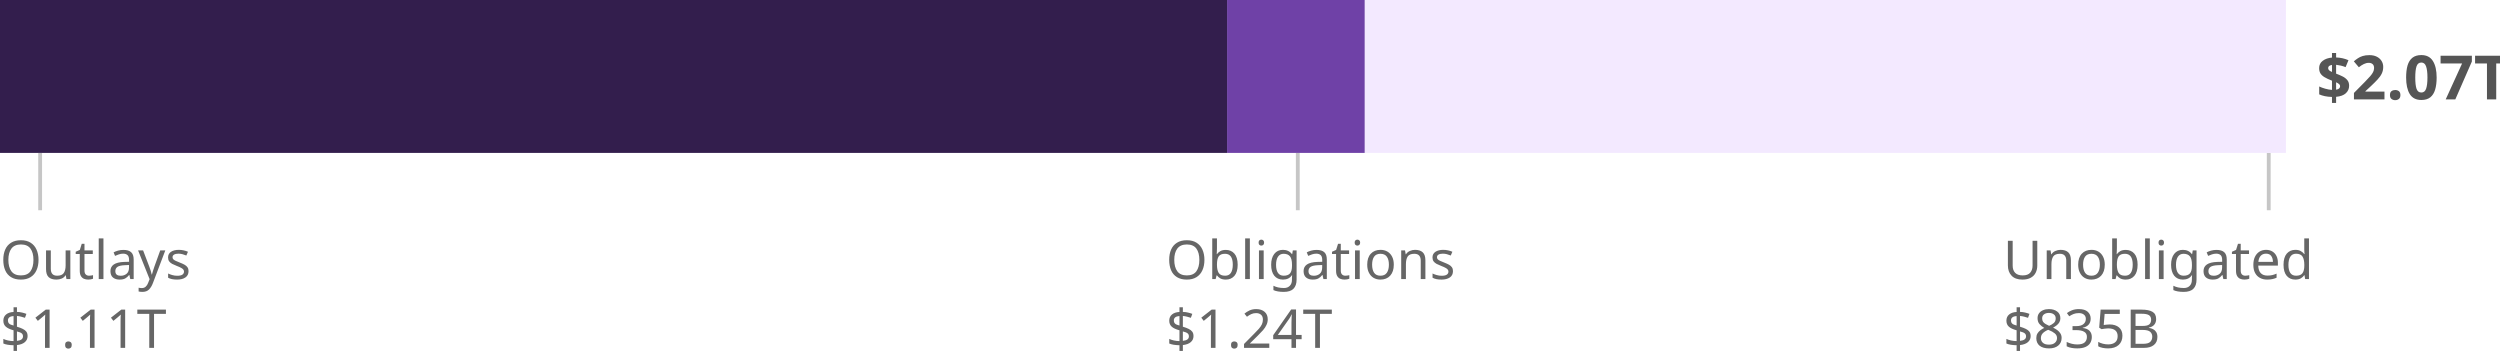
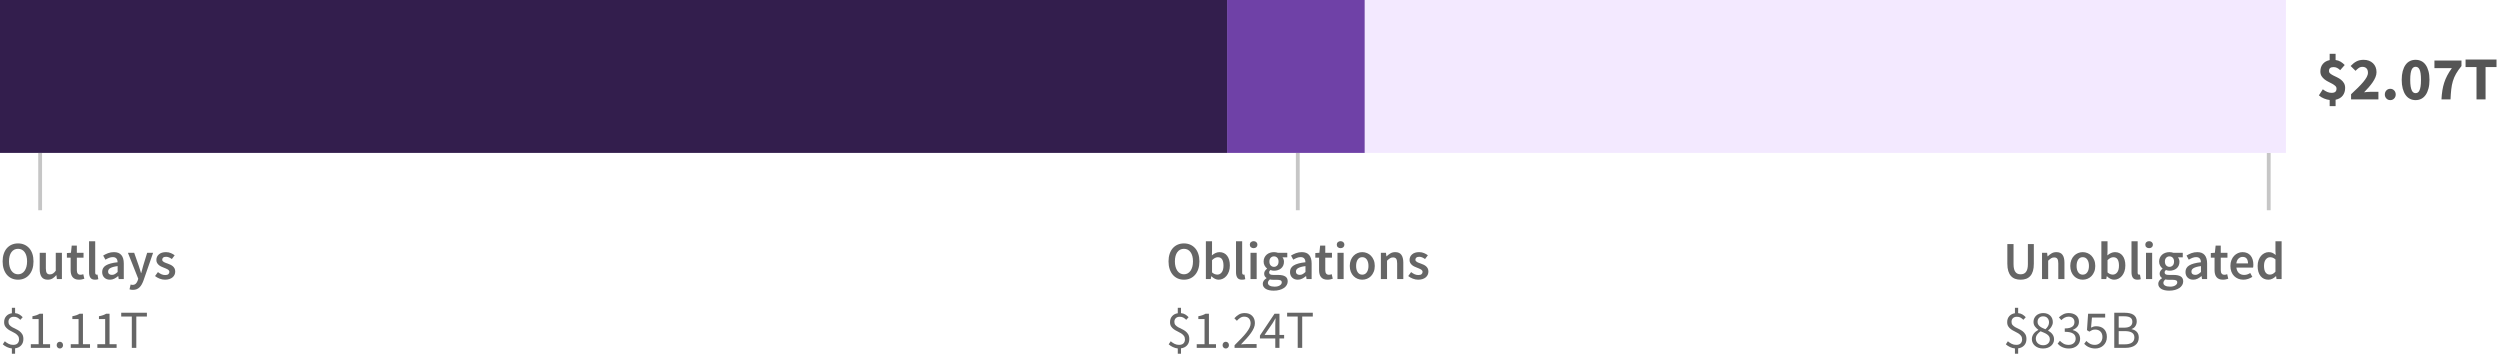
- <svg xmlns="http://www.w3.org/2000/svg" width="654px" height="95px" viewBox="0 0 654 95" version="1.1">
+ <svg xmlns="http://www.w3.org/2000/svg" width="654px" height="93px" viewBox="0 0 654 93" version="1.1">
  <g id="Viz-3-(v2)" stroke="none" stroke-width="1" fill="none" fill-rule="evenodd">
-     <g id="Viz-3---SVG-Export" transform="translate(-279, -1006)">
-       <g id="law-3" transform="translate(279, 911)">
-         <g id="04.-phase-3-total" transform="translate(0, 95)">
-           <text id="Outlays-$1.11T" font-family="SourceSansPro-SemiBold, Source Sans Pro" font-size="14" font-weight="500" fill="#666666">
-             <tspan x="0" y="73">Outlays</tspan>
-             <tspan x="46.256" y="73" font-family="SourceSansPro-Regular, Source Sans Pro" font-weight="normal" />
-             <tspan x="0" y="91" font-family="SourceSansPro-Regular, Source Sans Pro" font-weight="normal">$1.11T</tspan>
-           </text>
-           <text id="Obligations-$1.24T" font-family="SourceSansPro-SemiBold, Source Sans Pro" font-size="14" font-weight="500" fill="#666666">
-             <tspan x="305" y="73">Obligations</tspan>
-             <tspan x="374.09" y="73" font-family="SourceSansPro-Regular, Source Sans Pro" font-weight="normal" />
-             <tspan x="305" y="91" font-family="SourceSansPro-Regular, Source Sans Pro" font-weight="normal">$1.24T</tspan>
-           </text>
-           <text id="Unobligated-$835B" font-family="SourceSansPro-SemiBold, Source Sans Pro" font-size="14" font-weight="500" fill="#666666">
-             <tspan x="524" y="73">Unobligated</tspan>
-             <tspan x="524" y="91" font-family="SourceSansPro-Regular, Source Sans Pro" font-weight="normal">$835B</tspan>
-           </text>
-           <line x1="593.5" y1="40" x2="593.5" y2="55" id="Line-Copy-2" stroke="#C6C6C6" />
-           <line x1="10.5" y1="40" x2="10.5" y2="55" id="Line" stroke="#C6C6C6" />
-           <line x1="339.5" y1="40" x2="339.5" y2="55" id="Line-Copy-4" stroke="#C6C6C6" />
-           <rect id="unobligated" fill="#F3E9FF" x="357" y="0" width="241" height="40" />
-           <rect id="obligated" fill="#6F41A7" x="321" y="0" width="36" height="40" />
-           <rect id="outlays" fill="#331E4D" x="0" y="0" width="321" height="40" />
-           <text id="$2.07T" font-family="SourceSansPro-Bold, Source Sans Pro" font-size="16" font-weight="bold" fill="#555555">
-             <tspan x="606" y="26">$2.07T</tspan>
-           </text>
-         </g>
+     <g id="Viz-3---SVG-Export-Outline" transform="translate(-279, -1006)">
+       <g id="04.-phase-3-total" transform="translate(279, 1006)">
+         <path d="M4.718,73.168 C5.315,73.168 5.861,73.058 6.356,72.839 C6.851,72.62 7.278,72.302 7.637,71.887 C7.996,71.472 8.274,70.97 8.47,70.382 C8.666,69.794 8.764,69.127 8.764,68.38 C8.764,67.643 8.666,66.982 8.47,66.399 C8.274,65.816 7.996,65.323 7.637,64.922 C7.278,64.521 6.851,64.213 6.356,63.998 C5.861,63.783 5.315,63.676 4.718,63.676 C4.121,63.676 3.575,63.783 3.08,63.998 C2.585,64.213 2.161,64.521 1.806,64.922 C1.451,65.323 1.176,65.816 0.98,66.399 C0.784,66.982 0.686,67.643 0.686,68.38 C0.686,69.127 0.784,69.794 0.98,70.382 C1.176,70.97 1.451,71.472 1.806,71.887 C2.161,72.302 2.585,72.62 3.08,72.839 C3.575,73.058 4.121,73.168 4.718,73.168 Z M4.718,71.754 C4.354,71.754 4.027,71.675 3.738,71.516 C3.449,71.357 3.201,71.131 2.996,70.837 C2.791,70.543 2.632,70.188 2.52,69.773 C2.408,69.358 2.352,68.893 2.352,68.38 C2.352,67.353 2.564,66.548 2.989,65.965 C3.414,65.382 3.99,65.09 4.718,65.09 C5.446,65.09 6.022,65.382 6.447,65.965 C6.872,66.548 7.084,67.353 7.084,68.38 C7.084,68.893 7.028,69.358 6.916,69.773 C6.804,70.188 6.645,70.543 6.44,70.837 C6.235,71.131 5.987,71.357 5.698,71.516 C5.409,71.675 5.082,71.754 4.718,71.754 Z M12.502,73.168 C12.978,73.168 13.391,73.061 13.741,72.846 C14.091,72.631 14.415,72.347 14.714,71.992 L14.714,71.992 L14.756,71.992 L14.882,73 L16.198,73 L16.198,66.126 L14.588,66.126 L14.588,70.83 C14.327,71.166 14.082,71.409 13.853,71.558 C13.624,71.707 13.361,71.782 13.062,71.782 C12.689,71.782 12.418,71.665 12.25,71.432 C12.082,71.199 11.998,70.797 11.998,70.228 L11.998,70.228 L11.998,66.126 L10.388,66.126 L10.388,70.438 C10.388,71.315 10.556,71.99 10.892,72.461 C11.228,72.932 11.765,73.168 12.502,73.168 Z M20.664,73.168 C20.935,73.168 21.189,73.142 21.427,73.091 C21.665,73.04 21.877,72.981 22.064,72.916 L22.064,72.916 L21.784,71.726 C21.681,71.773 21.567,71.81 21.441,71.838 C21.315,71.866 21.191,71.88 21.07,71.88 C20.426,71.88 20.104,71.479 20.104,70.676 L20.104,70.676 L20.104,67.4 L21.854,67.4 L21.854,66.126 L20.104,66.126 L20.104,64.25 L18.76,64.25 L18.564,66.126 L17.5,66.196 L17.5,67.4 L18.48,67.4 L18.48,70.676 C18.48,71.049 18.52,71.388 18.599,71.691 C18.678,71.994 18.804,72.256 18.977,72.475 C19.15,72.694 19.374,72.865 19.649,72.986 C19.924,73.107 20.263,73.168 20.664,73.168 Z M24.864,73.168 C25.219,73.168 25.503,73.121 25.718,73.028 L25.718,73.028 L25.508,71.824 C25.443,71.843 25.394,71.852 25.361,71.852 L25.361,71.852 L25.256,71.852 C25.172,71.852 25.093,71.812 25.018,71.733 C24.943,71.654 24.906,71.516 24.906,71.32 L24.906,71.32 L24.906,63.116 L23.296,63.116 L23.296,71.236 C23.296,71.833 23.413,72.305 23.646,72.65 C23.879,72.995 24.285,73.168 24.864,73.168 Z M28.756,73.168 C29.167,73.168 29.547,73.079 29.897,72.902 C30.247,72.725 30.576,72.505 30.884,72.244 L30.884,72.244 L30.94,72.244 L31.052,73 L32.382,73 L32.382,68.926 C32.382,67.965 32.17,67.23 31.745,66.721 C31.32,66.212 30.679,65.958 29.82,65.958 C29.269,65.958 28.756,66.047 28.28,66.224 C27.804,66.401 27.375,66.611 26.992,66.854 L26.992,66.854 L27.58,67.932 C27.888,67.745 28.203,67.587 28.525,67.456 C28.847,67.325 29.176,67.26 29.512,67.26 C29.745,67.26 29.941,67.295 30.1,67.365 C30.259,67.435 30.387,67.533 30.485,67.659 C30.583,67.785 30.653,67.93 30.695,68.093 C30.737,68.256 30.763,68.427 30.772,68.604 C30.063,68.679 29.454,68.786 28.945,68.926 C28.436,69.066 28.016,69.239 27.685,69.444 C27.354,69.649 27.111,69.894 26.957,70.179 C26.803,70.464 26.726,70.788 26.726,71.152 C26.726,71.759 26.913,72.246 27.286,72.615 C27.659,72.984 28.149,73.168 28.756,73.168 Z M29.274,71.908 C28.985,71.908 28.747,71.838 28.56,71.698 C28.373,71.558 28.28,71.334 28.28,71.026 C28.28,70.858 28.322,70.699 28.406,70.55 C28.49,70.401 28.63,70.268 28.826,70.151 C29.022,70.034 29.279,69.929 29.596,69.836 C29.913,69.743 30.305,69.668 30.772,69.612 L30.772,69.612 L30.772,71.152 C30.511,71.395 30.266,71.581 30.037,71.712 C29.808,71.843 29.554,71.908 29.274,71.908 Z M34.776,75.828 C35.149,75.828 35.478,75.77 35.763,75.653 C36.048,75.536 36.3,75.368 36.519,75.149 C36.738,74.93 36.932,74.666 37.1,74.358 C37.268,74.05 37.422,73.7 37.562,73.308 L37.562,73.308 L40.054,66.126 L38.5,66.126 L37.464,69.5 C37.38,69.808 37.294,70.128 37.205,70.459 C37.116,70.79 37.03,71.115 36.946,71.432 L36.946,71.432 L36.89,71.432 C36.787,71.105 36.687,70.776 36.589,70.445 C36.491,70.114 36.391,69.799 36.288,69.5 L36.288,69.5 L35.098,66.126 L33.46,66.126 L36.162,72.916 L36.036,73.35 C35.924,73.695 35.758,73.978 35.539,74.197 C35.32,74.416 35.028,74.526 34.664,74.526 C34.58,74.526 34.494,74.514 34.405,74.491 C34.316,74.468 34.239,74.447 34.174,74.428 L34.174,74.428 L33.88,75.688 C34.011,75.735 34.146,75.77 34.286,75.793 C34.426,75.816 34.589,75.828 34.776,75.828 Z M43.162,73.168 C43.591,73.168 43.974,73.112 44.31,73 C44.646,72.888 44.926,72.736 45.15,72.545 C45.374,72.354 45.544,72.13 45.661,71.873 C45.778,71.616 45.836,71.339 45.836,71.04 C45.836,70.723 45.778,70.45 45.661,70.221 C45.544,69.992 45.39,69.799 45.199,69.64 C45.008,69.481 44.795,69.348 44.562,69.241 C44.329,69.134 44.095,69.038 43.862,68.954 C43.675,68.889 43.496,68.823 43.323,68.758 C43.15,68.693 42.999,68.623 42.868,68.548 C42.737,68.473 42.632,68.387 42.553,68.289 C42.474,68.191 42.434,68.072 42.434,67.932 C42.434,67.717 42.516,67.538 42.679,67.393 C42.842,67.248 43.097,67.176 43.442,67.176 C43.713,67.176 43.972,67.23 44.219,67.337 C44.466,67.444 44.711,67.587 44.954,67.764 L44.954,67.764 L45.696,66.784 C45.416,66.569 45.085,66.378 44.702,66.21 C44.319,66.042 43.89,65.958 43.414,65.958 C42.639,65.958 42.028,66.149 41.58,66.532 C41.132,66.915 40.908,67.409 40.908,68.016 C40.908,68.305 40.966,68.555 41.083,68.765 C41.2,68.975 41.349,69.159 41.531,69.318 C41.713,69.477 41.921,69.612 42.154,69.724 C42.387,69.836 42.616,69.934 42.84,70.018 C43.017,70.093 43.195,70.165 43.372,70.235 C43.549,70.305 43.708,70.382 43.848,70.466 C43.988,70.55 44.1,70.646 44.184,70.753 C44.268,70.86 44.31,70.984 44.31,71.124 C44.31,71.367 44.221,71.565 44.044,71.719 C43.867,71.873 43.591,71.95 43.218,71.95 C42.863,71.95 42.534,71.882 42.231,71.747 C41.928,71.612 41.622,71.423 41.314,71.18 L41.314,71.18 L40.558,72.216 C40.894,72.487 41.293,72.713 41.755,72.895 C42.217,73.077 42.686,73.168 43.162,73.168 Z M3.948,92.54 L3.948,91.126 C4.62,91.033 5.15,90.771 5.537,90.342 C5.924,89.913 6.118,89.362 6.118,88.69 C6.118,88.186 6.022,87.773 5.831,87.451 C5.64,87.129 5.399,86.858 5.11,86.639 C4.821,86.42 4.506,86.233 4.165,86.079 C3.824,85.925 3.509,85.766 3.22,85.603 C2.931,85.44 2.69,85.251 2.499,85.036 C2.308,84.821 2.212,84.546 2.212,84.21 C2.212,83.799 2.338,83.473 2.59,83.23 C2.842,82.987 3.183,82.866 3.612,82.866 C3.995,82.866 4.31,82.936 4.557,83.076 C4.804,83.216 5.059,83.412 5.32,83.664 L5.32,83.664 L5.936,82.978 C5.684,82.707 5.402,82.474 5.089,82.278 C4.776,82.082 4.396,81.961 3.948,81.914 L3.948,81.914 L3.948,80.528 L3.108,80.528 L3.108,81.942 C2.492,82.035 2,82.29 1.631,82.705 C1.262,83.12 1.078,83.641 1.078,84.266 C1.078,84.723 1.174,85.099 1.365,85.393 C1.556,85.687 1.797,85.937 2.086,86.142 C2.375,86.347 2.69,86.529 3.031,86.688 C3.372,86.847 3.687,87.017 3.976,87.199 C4.265,87.381 4.506,87.596 4.697,87.843 C4.888,88.09 4.984,88.401 4.984,88.774 C4.984,89.213 4.856,89.563 4.599,89.824 C4.342,90.085 3.953,90.216 3.43,90.216 C3.001,90.216 2.606,90.125 2.247,89.943 C1.888,89.761 1.559,89.539 1.26,89.278 L1.26,89.278 L0.728,90.076 C1.027,90.347 1.386,90.582 1.806,90.783 C2.226,90.984 2.66,91.107 3.108,91.154 L3.108,91.154 L3.108,92.54 L3.948,92.54 Z M13.104,91 L13.104,90.048 L11.256,90.048 L11.256,82.068 L10.374,82.068 C10.131,82.217 9.858,82.346 9.555,82.453 C9.252,82.56 8.895,82.651 8.484,82.726 L8.484,82.726 L8.484,83.468 L10.108,83.468 L10.108,90.048 L8.064,90.048 L8.064,91 L13.104,91 Z M15.666,91.168 C15.89,91.168 16.084,91.086 16.247,90.923 C16.41,90.76 16.492,90.552 16.492,90.3 C16.492,90.029 16.41,89.812 16.247,89.649 C16.084,89.486 15.89,89.404 15.666,89.404 C15.433,89.404 15.234,89.486 15.071,89.649 C14.908,89.812 14.826,90.029 14.826,90.3 C14.826,90.552 14.908,90.76 15.071,90.923 C15.234,91.086 15.433,91.168 15.666,91.168 Z M23.548,91 L23.548,90.048 L21.7,90.048 L21.7,82.068 L20.818,82.068 C20.575,82.217 20.302,82.346 19.999,82.453 C19.696,82.56 19.339,82.651 18.928,82.726 L18.928,82.726 L18.928,83.468 L20.552,83.468 L20.552,90.048 L18.508,90.048 L18.508,91 L23.548,91 Z M30.506,91 L30.506,90.048 L28.658,90.048 L28.658,82.068 L27.776,82.068 C27.533,82.217 27.26,82.346 26.957,82.453 C26.654,82.56 26.297,82.651 25.886,82.726 L25.886,82.726 L25.886,83.468 L27.51,83.468 L27.51,90.048 L25.466,90.048 L25.466,91 L30.506,91 Z M35.658,91 L35.658,82.796 L38.43,82.796 L38.43,81.816 L31.71,81.816 L31.71,82.796 L34.482,82.796 L34.482,91 L35.658,91 Z" id="Outlays$1.11T" fill="#666666" fill-rule="nonzero" />
+         <path d="M309.718,73.168 C310.315,73.168 310.861,73.058 311.356,72.839 C311.851,72.62 312.278,72.302 312.637,71.887 C312.996,71.472 313.274,70.97 313.47,70.382 C313.666,69.794 313.764,69.127 313.764,68.38 C313.764,67.643 313.666,66.982 313.47,66.399 C313.274,65.816 312.996,65.323 312.637,64.922 C312.278,64.521 311.851,64.213 311.356,63.998 C310.861,63.783 310.315,63.676 309.718,63.676 C309.121,63.676 308.575,63.783 308.08,63.998 C307.585,64.213 307.161,64.521 306.806,64.922 C306.451,65.323 306.176,65.816 305.98,66.399 C305.784,66.982 305.686,67.643 305.686,68.38 C305.686,69.127 305.784,69.794 305.98,70.382 C306.176,70.97 306.451,71.472 306.806,71.887 C307.161,72.302 307.585,72.62 308.08,72.839 C308.575,73.058 309.121,73.168 309.718,73.168 Z M309.718,71.754 C309.354,71.754 309.027,71.675 308.738,71.516 C308.449,71.357 308.201,71.131 307.996,70.837 C307.791,70.543 307.632,70.188 307.52,69.773 C307.408,69.358 307.352,68.893 307.352,68.38 C307.352,67.353 307.564,66.548 307.989,65.965 C308.414,65.382 308.99,65.09 309.718,65.09 C310.446,65.09 311.022,65.382 311.447,65.965 C311.872,66.548 312.084,67.353 312.084,68.38 C312.084,68.893 312.028,69.358 311.916,69.773 C311.804,70.188 311.645,70.543 311.44,70.837 C311.235,71.131 310.987,71.357 310.698,71.516 C310.409,71.675 310.082,71.754 309.718,71.754 Z M318.79,73.168 C319.173,73.168 319.541,73.084 319.896,72.916 C320.251,72.748 320.563,72.505 320.834,72.188 C321.105,71.871 321.322,71.481 321.485,71.019 C321.648,70.557 321.73,70.032 321.73,69.444 C321.73,68.912 321.669,68.431 321.548,68.002 C321.427,67.573 321.249,67.206 321.016,66.903 C320.783,66.6 320.498,66.366 320.162,66.203 C319.826,66.04 319.443,65.958 319.014,65.958 C318.659,65.958 318.312,66.037 317.971,66.196 C317.63,66.355 317.315,66.56 317.026,66.812 L317.026,66.812 L317.068,65.664 L317.068,63.116 L315.458,63.116 L315.458,73 L316.732,73 L316.872,72.272 L316.914,72.272 C317.203,72.561 317.509,72.783 317.831,72.937 C318.153,73.091 318.473,73.168 318.79,73.168 Z M318.454,71.838 C318.249,71.838 318.027,71.796 317.789,71.712 C317.551,71.628 317.311,71.479 317.068,71.264 L317.068,71.264 L317.068,68.058 C317.591,67.545 318.095,67.288 318.58,67.288 C319.103,67.288 319.481,67.479 319.714,67.862 C319.947,68.245 320.064,68.781 320.064,69.472 C320.064,70.256 319.91,70.846 319.602,71.243 C319.294,71.64 318.911,71.838 318.454,71.838 Z M324.908,73.168 C325.263,73.168 325.547,73.121 325.762,73.028 L325.762,73.028 L325.552,71.824 C325.487,71.843 325.438,71.852 325.405,71.852 L325.405,71.852 L325.3,71.852 C325.216,71.852 325.137,71.812 325.062,71.733 C324.987,71.654 324.95,71.516 324.95,71.32 L324.95,71.32 L324.95,63.116 L323.34,63.116 L323.34,71.236 C323.34,71.833 323.457,72.305 323.69,72.65 C323.923,72.995 324.329,73.168 324.908,73.168 Z M327.946,64.922 C328.235,64.922 328.473,64.838 328.66,64.67 C328.847,64.502 328.94,64.283 328.94,64.012 C328.94,63.741 328.847,63.52 328.66,63.347 C328.473,63.174 328.235,63.088 327.946,63.088 C327.657,63.088 327.419,63.174 327.232,63.347 C327.045,63.52 326.952,63.741 326.952,64.012 C326.952,64.283 327.045,64.502 327.232,64.67 C327.419,64.838 327.657,64.922 327.946,64.922 Z M328.744,73 L328.744,66.126 L327.134,66.126 L327.134,73 L328.744,73 Z M333.196,76.038 C333.756,76.038 334.262,75.975 334.715,75.849 C335.168,75.723 335.553,75.553 335.87,75.338 C336.187,75.123 336.432,74.867 336.605,74.568 C336.778,74.269 336.864,73.952 336.864,73.616 C336.864,73.019 336.652,72.587 336.227,72.321 C335.802,72.055 335.175,71.922 334.344,71.922 L334.344,71.922 L333.126,71.922 C332.706,71.922 332.414,71.866 332.251,71.754 C332.088,71.642 332.006,71.488 332.006,71.292 C332.006,71.133 332.036,71.007 332.097,70.914 C332.158,70.821 332.239,70.727 332.342,70.634 C332.501,70.699 332.659,70.746 332.818,70.774 C332.977,70.802 333.131,70.816 333.28,70.816 C333.644,70.816 333.985,70.765 334.302,70.662 C334.619,70.559 334.895,70.41 335.128,70.214 C335.361,70.018 335.546,69.775 335.681,69.486 C335.816,69.197 335.884,68.861 335.884,68.478 C335.884,68.235 335.847,68.014 335.772,67.813 C335.697,67.612 335.604,67.447 335.492,67.316 L335.492,67.316 L336.752,67.316 L336.752,66.126 L334.288,66.126 C334.148,66.079 333.992,66.04 333.819,66.007 C333.646,65.974 333.467,65.958 333.28,65.958 C332.916,65.958 332.571,66.012 332.244,66.119 C331.917,66.226 331.63,66.385 331.383,66.595 C331.136,66.805 330.937,67.064 330.788,67.372 C330.639,67.68 330.564,68.03 330.564,68.422 C330.564,68.833 330.655,69.194 330.837,69.507 C331.019,69.82 331.227,70.065 331.46,70.242 L331.46,70.242 L331.46,70.298 C331.264,70.438 331.089,70.618 330.935,70.837 C330.781,71.056 330.704,71.301 330.704,71.572 C330.704,71.852 330.762,72.085 330.879,72.272 C330.996,72.459 331.143,72.608 331.32,72.72 L331.32,72.72 L331.32,72.776 C331.003,72.972 330.76,73.194 330.592,73.441 C330.424,73.688 330.34,73.957 330.34,74.246 C330.34,74.545 330.412,74.806 330.557,75.03 C330.702,75.254 330.9,75.441 331.152,75.59 C331.404,75.739 331.705,75.851 332.055,75.926 C332.405,76.001 332.785,76.038 333.196,76.038 Z M333.28,69.808 C332.944,69.808 332.659,69.689 332.426,69.451 C332.193,69.213 332.076,68.87 332.076,68.422 C332.076,67.983 332.193,67.647 332.426,67.414 C332.659,67.181 332.944,67.064 333.28,67.064 C333.616,67.064 333.898,67.183 334.127,67.421 C334.356,67.659 334.47,67.993 334.47,68.422 C334.47,68.87 334.353,69.213 334.12,69.451 C333.887,69.689 333.607,69.808 333.28,69.808 Z M333.448,74.988 C332.897,74.988 332.466,74.902 332.153,74.729 C331.84,74.556 331.684,74.316 331.684,74.008 C331.684,73.672 331.861,73.369 332.216,73.098 C332.468,73.163 332.781,73.196 333.154,73.196 L333.154,73.196 L334.092,73.196 C334.484,73.196 334.785,73.243 334.995,73.336 C335.205,73.429 335.31,73.611 335.31,73.882 C335.31,74.181 335.14,74.44 334.799,74.659 C334.458,74.878 334.008,74.988 333.448,74.988 Z M339.496,73.168 C339.907,73.168 340.287,73.079 340.637,72.902 C340.987,72.725 341.316,72.505 341.624,72.244 L341.624,72.244 L341.68,72.244 L341.792,73 L343.122,73 L343.122,68.926 C343.122,67.965 342.91,67.23 342.485,66.721 C342.06,66.212 341.419,65.958 340.56,65.958 C340.009,65.958 339.496,66.047 339.02,66.224 C338.544,66.401 338.115,66.611 337.732,66.854 L337.732,66.854 L338.32,67.932 C338.628,67.745 338.943,67.587 339.265,67.456 C339.587,67.325 339.916,67.26 340.252,67.26 C340.485,67.26 340.681,67.295 340.84,67.365 C340.999,67.435 341.127,67.533 341.225,67.659 C341.323,67.785 341.393,67.93 341.435,68.093 C341.477,68.256 341.503,68.427 341.512,68.604 C340.803,68.679 340.194,68.786 339.685,68.926 C339.176,69.066 338.756,69.239 338.425,69.444 C338.094,69.649 337.851,69.894 337.697,70.179 C337.543,70.464 337.466,70.788 337.466,71.152 C337.466,71.759 337.653,72.246 338.026,72.615 C338.399,72.984 338.889,73.168 339.496,73.168 Z M340.014,71.908 C339.725,71.908 339.487,71.838 339.3,71.698 C339.113,71.558 339.02,71.334 339.02,71.026 C339.02,70.858 339.062,70.699 339.146,70.55 C339.23,70.401 339.37,70.268 339.566,70.151 C339.762,70.034 340.019,69.929 340.336,69.836 C340.653,69.743 341.045,69.668 341.512,69.612 L341.512,69.612 L341.512,71.152 C341.251,71.395 341.006,71.581 340.777,71.712 C340.548,71.843 340.294,71.908 340.014,71.908 Z M347.252,73.168 C347.523,73.168 347.777,73.142 348.015,73.091 C348.253,73.04 348.465,72.981 348.652,72.916 L348.652,72.916 L348.372,71.726 C348.269,71.773 348.155,71.81 348.029,71.838 C347.903,71.866 347.779,71.88 347.658,71.88 C347.014,71.88 346.692,71.479 346.692,70.676 L346.692,70.676 L346.692,67.4 L348.442,67.4 L348.442,66.126 L346.692,66.126 L346.692,64.25 L345.348,64.25 L345.152,66.126 L344.088,66.196 L344.088,67.4 L345.068,67.4 L345.068,70.676 C345.068,71.049 345.108,71.388 345.187,71.691 C345.266,71.994 345.392,72.256 345.565,72.475 C345.738,72.694 345.962,72.865 346.237,72.986 C346.512,73.107 346.851,73.168 347.252,73.168 Z M350.696,64.922 C350.985,64.922 351.223,64.838 351.41,64.67 C351.597,64.502 351.69,64.283 351.69,64.012 C351.69,63.741 351.597,63.52 351.41,63.347 C351.223,63.174 350.985,63.088 350.696,63.088 C350.407,63.088 350.169,63.174 349.982,63.347 C349.795,63.52 349.702,63.741 349.702,64.012 C349.702,64.283 349.795,64.502 349.982,64.67 C350.169,64.838 350.407,64.922 350.696,64.922 Z M351.494,73 L351.494,66.126 L349.884,66.126 L349.884,73 L351.494,73 Z M356.366,73.168 C356.795,73.168 357.208,73.089 357.605,72.93 C358.002,72.771 358.349,72.538 358.648,72.23 C358.947,71.922 359.187,71.544 359.369,71.096 C359.551,70.648 359.642,70.139 359.642,69.57 C359.642,69.001 359.551,68.492 359.369,68.044 C359.187,67.596 358.947,67.218 358.648,66.91 C358.349,66.602 358.002,66.366 357.605,66.203 C357.208,66.04 356.795,65.958 356.366,65.958 C355.937,65.958 355.526,66.04 355.134,66.203 C354.742,66.366 354.394,66.602 354.091,66.91 C353.788,67.218 353.547,67.596 353.37,68.044 C353.193,68.492 353.104,69.001 353.104,69.57 C353.104,70.139 353.193,70.648 353.37,71.096 C353.547,71.544 353.788,71.922 354.091,72.23 C354.394,72.538 354.742,72.771 355.134,72.93 C355.526,73.089 355.937,73.168 356.366,73.168 Z M356.366,71.852 C355.862,71.852 355.468,71.644 355.183,71.229 C354.898,70.814 354.756,70.261 354.756,69.57 C354.756,68.87 354.898,68.312 355.183,67.897 C355.468,67.482 355.862,67.274 356.366,67.274 C356.87,67.274 357.267,67.482 357.556,67.897 C357.845,68.312 357.99,68.87 357.99,69.57 C357.99,70.261 357.845,70.814 357.556,71.229 C357.267,71.644 356.87,71.852 356.366,71.852 Z M362.848,73 L362.848,68.198 C363.137,67.918 363.396,67.706 363.625,67.561 C363.854,67.416 364.117,67.344 364.416,67.344 C364.799,67.344 365.074,67.461 365.242,67.694 C365.41,67.927 365.494,68.329 365.494,68.898 L365.494,68.898 L365.494,73 L367.104,73 L367.104,68.688 C367.104,67.811 366.936,67.136 366.6,66.665 C366.264,66.194 365.727,65.958 364.99,65.958 C364.514,65.958 364.096,66.065 363.737,66.28 C363.378,66.495 363.044,66.751 362.736,67.05 L362.736,67.05 L362.68,67.05 L362.568,66.126 L361.238,66.126 L361.238,73 L362.848,73 Z M370.996,73.168 C371.425,73.168 371.808,73.112 372.144,73 C372.48,72.888 372.76,72.736 372.984,72.545 C373.208,72.354 373.378,72.13 373.495,71.873 C373.612,71.616 373.67,71.339 373.67,71.04 C373.67,70.723 373.612,70.45 373.495,70.221 C373.378,69.992 373.224,69.799 373.033,69.64 C372.842,69.481 372.629,69.348 372.396,69.241 C372.163,69.134 371.929,69.038 371.696,68.954 C371.509,68.889 371.33,68.823 371.157,68.758 C370.984,68.693 370.833,68.623 370.702,68.548 C370.571,68.473 370.466,68.387 370.387,68.289 C370.308,68.191 370.268,68.072 370.268,67.932 C370.268,67.717 370.35,67.538 370.513,67.393 C370.676,67.248 370.931,67.176 371.276,67.176 C371.547,67.176 371.806,67.23 372.053,67.337 C372.3,67.444 372.545,67.587 372.788,67.764 L372.788,67.764 L373.53,66.784 C373.25,66.569 372.919,66.378 372.536,66.21 C372.153,66.042 371.724,65.958 371.248,65.958 C370.473,65.958 369.862,66.149 369.414,66.532 C368.966,66.915 368.742,67.409 368.742,68.016 C368.742,68.305 368.8,68.555 368.917,68.765 C369.034,68.975 369.183,69.159 369.365,69.318 C369.547,69.477 369.755,69.612 369.988,69.724 C370.221,69.836 370.45,69.934 370.674,70.018 C370.851,70.093 371.029,70.165 371.206,70.235 C371.383,70.305 371.542,70.382 371.682,70.466 C371.822,70.55 371.934,70.646 372.018,70.753 C372.102,70.86 372.144,70.984 372.144,71.124 C372.144,71.367 372.055,71.565 371.878,71.719 C371.701,71.873 371.425,71.95 371.052,71.95 C370.697,71.95 370.368,71.882 370.065,71.747 C369.762,71.612 369.456,71.423 369.148,71.18 L369.148,71.18 L368.392,72.216 C368.728,72.487 369.127,72.713 369.589,72.895 C370.051,73.077 370.52,73.168 370.996,73.168 Z M308.948,92.54 L308.948,91.126 C309.62,91.033 310.15,90.771 310.537,90.342 C310.924,89.913 311.118,89.362 311.118,88.69 C311.118,88.186 311.022,87.773 310.831,87.451 C310.64,87.129 310.399,86.858 310.11,86.639 C309.821,86.42 309.506,86.233 309.165,86.079 C308.824,85.925 308.509,85.766 308.22,85.603 C307.931,85.44 307.69,85.251 307.499,85.036 C307.308,84.821 307.212,84.546 307.212,84.21 C307.212,83.799 307.338,83.473 307.59,83.23 C307.842,82.987 308.183,82.866 308.612,82.866 C308.995,82.866 309.31,82.936 309.557,83.076 C309.804,83.216 310.059,83.412 310.32,83.664 L310.32,83.664 L310.936,82.978 C310.684,82.707 310.402,82.474 310.089,82.278 C309.776,82.082 309.396,81.961 308.948,81.914 L308.948,81.914 L308.948,80.528 L308.108,80.528 L308.108,81.942 C307.492,82.035 307,82.29 306.631,82.705 C306.262,83.12 306.078,83.641 306.078,84.266 C306.078,84.723 306.174,85.099 306.365,85.393 C306.556,85.687 306.797,85.937 307.086,86.142 C307.375,86.347 307.69,86.529 308.031,86.688 C308.372,86.847 308.687,87.017 308.976,87.199 C309.265,87.381 309.506,87.596 309.697,87.843 C309.888,88.09 309.984,88.401 309.984,88.774 C309.984,89.213 309.856,89.563 309.599,89.824 C309.342,90.085 308.953,90.216 308.43,90.216 C308.001,90.216 307.606,90.125 307.247,89.943 C306.888,89.761 306.559,89.539 306.26,89.278 L306.26,89.278 L305.728,90.076 C306.027,90.347 306.386,90.582 306.806,90.783 C307.226,90.984 307.66,91.107 308.108,91.154 L308.108,91.154 L308.108,92.54 L308.948,92.54 Z M318.104,91 L318.104,90.048 L316.256,90.048 L316.256,82.068 L315.374,82.068 C315.131,82.217 314.858,82.346 314.555,82.453 C314.252,82.56 313.895,82.651 313.484,82.726 L313.484,82.726 L313.484,83.468 L315.108,83.468 L315.108,90.048 L313.064,90.048 L313.064,91 L318.104,91 Z M320.666,91.168 C320.89,91.168 321.084,91.086 321.247,90.923 C321.41,90.76 321.492,90.552 321.492,90.3 C321.492,90.029 321.41,89.812 321.247,89.649 C321.084,89.486 320.89,89.404 320.666,89.404 C320.433,89.404 320.234,89.486 320.071,89.649 C319.908,89.812 319.826,90.029 319.826,90.3 C319.826,90.552 319.908,90.76 320.071,90.923 C320.234,91.086 320.433,91.168 320.666,91.168 Z M328.73,91 L328.73,90.006 L326.14,90.006 C325.907,90.006 325.659,90.015 325.398,90.034 C325.137,90.053 324.885,90.071 324.642,90.09 C325.174,89.539 325.662,89.019 326.105,88.529 C326.548,88.039 326.931,87.568 327.253,87.115 C327.575,86.662 327.827,86.224 328.009,85.799 C328.191,85.374 328.282,84.952 328.282,84.532 C328.282,83.739 328.044,83.102 327.568,82.621 C327.092,82.14 326.439,81.9 325.608,81.9 C325.02,81.9 324.516,82.024 324.096,82.271 C323.676,82.518 323.279,82.847 322.906,83.258 L322.906,83.258 L323.564,83.916 C323.825,83.617 324.115,83.363 324.432,83.153 C324.749,82.943 325.095,82.838 325.468,82.838 C326.037,82.838 326.462,83.001 326.742,83.328 C327.022,83.655 327.162,84.075 327.162,84.588 C327.162,84.952 327.069,85.328 326.882,85.715 C326.695,86.102 326.425,86.527 326.07,86.989 C325.715,87.451 325.277,87.953 324.754,88.494 C324.231,89.035 323.634,89.642 322.962,90.314 L322.962,90.314 L322.962,91 L328.73,91 Z M334.708,91 L334.708,88.536 L335.926,88.536 L335.926,87.612 L334.708,87.612 L334.708,82.068 L333.42,82.068 L329.598,87.78 L329.598,88.536 L333.616,88.536 L333.616,91 L334.708,91 Z M333.616,87.612 L330.816,87.612 L332.902,84.56 C333.033,84.345 333.159,84.135 333.28,83.93 C333.401,83.725 333.518,83.515 333.63,83.3 L333.63,83.3 L333.686,83.3 C333.667,83.543 333.651,83.83 333.637,84.161 C333.623,84.492 333.616,84.779 333.616,85.022 L333.616,85.022 L333.616,87.612 Z M340.658,91 L340.658,82.796 L343.43,82.796 L343.43,81.816 L336.71,81.816 L336.71,82.796 L339.482,82.796 L339.482,91 L340.658,91 Z" id="Obligations$1.24T" fill="#666666" fill-rule="nonzero" />
+         <path d="M528.592,73.168 C529.124,73.168 529.602,73.091 530.027,72.937 C530.452,72.783 530.816,72.538 531.119,72.202 C531.422,71.866 531.653,71.434 531.812,70.907 C531.971,70.38 532.05,69.738 532.05,68.982 L532.05,68.982 L532.05,63.844 L530.496,63.844 L530.496,69.108 C530.496,69.603 530.449,70.02 530.356,70.361 C530.263,70.702 530.132,70.975 529.964,71.18 C529.796,71.385 529.595,71.532 529.362,71.621 C529.129,71.71 528.872,71.754 528.592,71.754 C528.312,71.754 528.06,71.71 527.836,71.621 C527.612,71.532 527.418,71.385 527.255,71.18 C527.092,70.975 526.966,70.702 526.877,70.361 C526.788,70.02 526.744,69.603 526.744,69.108 L526.744,69.108 L526.744,63.844 L525.12,63.844 L525.12,68.982 C525.12,69.738 525.202,70.38 525.365,70.907 C525.528,71.434 525.762,71.866 526.065,72.202 C526.368,72.538 526.732,72.783 527.157,72.937 C527.582,73.091 528.06,73.168 528.592,73.168 Z M535.802,73 L535.802,68.198 C536.091,67.918 536.35,67.706 536.579,67.561 C536.808,67.416 537.071,67.344 537.37,67.344 C537.753,67.344 538.028,67.461 538.196,67.694 C538.364,67.927 538.448,68.329 538.448,68.898 L538.448,68.898 L538.448,73 L540.058,73 L540.058,68.688 C540.058,67.811 539.89,67.136 539.554,66.665 C539.218,66.194 538.681,65.958 537.944,65.958 C537.468,65.958 537.05,66.065 536.691,66.28 C536.332,66.495 535.998,66.751 535.69,67.05 L535.69,67.05 L535.634,67.05 L535.522,66.126 L534.192,66.126 L534.192,73 L535.802,73 Z M544.846,73.168 C545.275,73.168 545.688,73.089 546.085,72.93 C546.482,72.771 546.829,72.538 547.128,72.23 C547.427,71.922 547.667,71.544 547.849,71.096 C548.031,70.648 548.122,70.139 548.122,69.57 C548.122,69.001 548.031,68.492 547.849,68.044 C547.667,67.596 547.427,67.218 547.128,66.91 C546.829,66.602 546.482,66.366 546.085,66.203 C545.688,66.04 545.275,65.958 544.846,65.958 C544.417,65.958 544.006,66.04 543.614,66.203 C543.222,66.366 542.874,66.602 542.571,66.91 C542.268,67.218 542.027,67.596 541.85,68.044 C541.673,68.492 541.584,69.001 541.584,69.57 C541.584,70.139 541.673,70.648 541.85,71.096 C542.027,71.544 542.268,71.922 542.571,72.23 C542.874,72.538 543.222,72.771 543.614,72.93 C544.006,73.089 544.417,73.168 544.846,73.168 Z M544.846,71.852 C544.342,71.852 543.948,71.644 543.663,71.229 C543.378,70.814 543.236,70.261 543.236,69.57 C543.236,68.87 543.378,68.312 543.663,67.897 C543.948,67.482 544.342,67.274 544.846,67.274 C545.35,67.274 545.747,67.482 546.036,67.897 C546.325,68.312 546.47,68.87 546.47,69.57 C546.47,70.261 546.325,70.814 546.036,71.229 C545.747,71.644 545.35,71.852 544.846,71.852 Z M553.05,73.168 C553.433,73.168 553.801,73.084 554.156,72.916 C554.511,72.748 554.823,72.505 555.094,72.188 C555.365,71.871 555.582,71.481 555.745,71.019 C555.908,70.557 555.99,70.032 555.99,69.444 C555.99,68.912 555.929,68.431 555.808,68.002 C555.687,67.573 555.509,67.206 555.276,66.903 C555.043,66.6 554.758,66.366 554.422,66.203 C554.086,66.04 553.703,65.958 553.274,65.958 C552.919,65.958 552.572,66.037 552.231,66.196 C551.89,66.355 551.575,66.56 551.286,66.812 L551.286,66.812 L551.328,65.664 L551.328,63.116 L549.718,63.116 L549.718,73 L550.992,73 L551.132,72.272 L551.174,72.272 C551.463,72.561 551.769,72.783 552.091,72.937 C552.413,73.091 552.733,73.168 553.05,73.168 Z M552.714,71.838 C552.509,71.838 552.287,71.796 552.049,71.712 C551.811,71.628 551.571,71.479 551.328,71.264 L551.328,71.264 L551.328,68.058 C551.851,67.545 552.355,67.288 552.84,67.288 C553.363,67.288 553.741,67.479 553.974,67.862 C554.207,68.245 554.324,68.781 554.324,69.472 C554.324,70.256 554.17,70.846 553.862,71.243 C553.554,71.64 553.171,71.838 552.714,71.838 Z M559.168,73.168 C559.523,73.168 559.807,73.121 560.022,73.028 L560.022,73.028 L559.812,71.824 C559.747,71.843 559.698,71.852 559.665,71.852 L559.665,71.852 L559.56,71.852 C559.476,71.852 559.397,71.812 559.322,71.733 C559.247,71.654 559.21,71.516 559.21,71.32 L559.21,71.32 L559.21,63.116 L557.6,63.116 L557.6,71.236 C557.6,71.833 557.717,72.305 557.95,72.65 C558.183,72.995 558.589,73.168 559.168,73.168 Z M562.206,64.922 C562.495,64.922 562.733,64.838 562.92,64.67 C563.107,64.502 563.2,64.283 563.2,64.012 C563.2,63.741 563.107,63.52 562.92,63.347 C562.733,63.174 562.495,63.088 562.206,63.088 C561.917,63.088 561.679,63.174 561.492,63.347 C561.305,63.52 561.212,63.741 561.212,64.012 C561.212,64.283 561.305,64.502 561.492,64.67 C561.679,64.838 561.917,64.922 562.206,64.922 Z M563.004,73 L563.004,66.126 L561.394,66.126 L561.394,73 L563.004,73 Z M567.456,76.038 C568.016,76.038 568.522,75.975 568.975,75.849 C569.428,75.723 569.813,75.553 570.13,75.338 C570.447,75.123 570.692,74.867 570.865,74.568 C571.038,74.269 571.124,73.952 571.124,73.616 C571.124,73.019 570.912,72.587 570.487,72.321 C570.062,72.055 569.435,71.922 568.604,71.922 L568.604,71.922 L567.386,71.922 C566.966,71.922 566.674,71.866 566.511,71.754 C566.348,71.642 566.266,71.488 566.266,71.292 C566.266,71.133 566.296,71.007 566.357,70.914 C566.418,70.821 566.499,70.727 566.602,70.634 C566.761,70.699 566.919,70.746 567.078,70.774 C567.237,70.802 567.391,70.816 567.54,70.816 C567.904,70.816 568.245,70.765 568.562,70.662 C568.879,70.559 569.155,70.41 569.388,70.214 C569.621,70.018 569.806,69.775 569.941,69.486 C570.076,69.197 570.144,68.861 570.144,68.478 C570.144,68.235 570.107,68.014 570.032,67.813 C569.957,67.612 569.864,67.447 569.752,67.316 L569.752,67.316 L571.012,67.316 L571.012,66.126 L568.548,66.126 C568.408,66.079 568.252,66.04 568.079,66.007 C567.906,65.974 567.727,65.958 567.54,65.958 C567.176,65.958 566.831,66.012 566.504,66.119 C566.177,66.226 565.89,66.385 565.643,66.595 C565.396,66.805 565.197,67.064 565.048,67.372 C564.899,67.68 564.824,68.03 564.824,68.422 C564.824,68.833 564.915,69.194 565.097,69.507 C565.279,69.82 565.487,70.065 565.72,70.242 L565.72,70.242 L565.72,70.298 C565.524,70.438 565.349,70.618 565.195,70.837 C565.041,71.056 564.964,71.301 564.964,71.572 C564.964,71.852 565.022,72.085 565.139,72.272 C565.256,72.459 565.403,72.608 565.58,72.72 L565.58,72.72 L565.58,72.776 C565.263,72.972 565.02,73.194 564.852,73.441 C564.684,73.688 564.6,73.957 564.6,74.246 C564.6,74.545 564.672,74.806 564.817,75.03 C564.962,75.254 565.16,75.441 565.412,75.59 C565.664,75.739 565.965,75.851 566.315,75.926 C566.665,76.001 567.045,76.038 567.456,76.038 Z M567.54,69.808 C567.204,69.808 566.919,69.689 566.686,69.451 C566.453,69.213 566.336,68.87 566.336,68.422 C566.336,67.983 566.453,67.647 566.686,67.414 C566.919,67.181 567.204,67.064 567.54,67.064 C567.876,67.064 568.158,67.183 568.387,67.421 C568.616,67.659 568.73,67.993 568.73,68.422 C568.73,68.87 568.613,69.213 568.38,69.451 C568.147,69.689 567.867,69.808 567.54,69.808 Z M567.708,74.988 C567.157,74.988 566.726,74.902 566.413,74.729 C566.1,74.556 565.944,74.316 565.944,74.008 C565.944,73.672 566.121,73.369 566.476,73.098 C566.728,73.163 567.041,73.196 567.414,73.196 L567.414,73.196 L568.352,73.196 C568.744,73.196 569.045,73.243 569.255,73.336 C569.465,73.429 569.57,73.611 569.57,73.882 C569.57,74.181 569.4,74.44 569.059,74.659 C568.718,74.878 568.268,74.988 567.708,74.988 Z M573.756,73.168 C574.167,73.168 574.547,73.079 574.897,72.902 C575.247,72.725 575.576,72.505 575.884,72.244 L575.884,72.244 L575.94,72.244 L576.052,73 L577.382,73 L577.382,68.926 C577.382,67.965 577.17,67.23 576.745,66.721 C576.32,66.212 575.679,65.958 574.82,65.958 C574.269,65.958 573.756,66.047 573.28,66.224 C572.804,66.401 572.375,66.611 571.992,66.854 L571.992,66.854 L572.58,67.932 C572.888,67.745 573.203,67.587 573.525,67.456 C573.847,67.325 574.176,67.26 574.512,67.26 C574.745,67.26 574.941,67.295 575.1,67.365 C575.259,67.435 575.387,67.533 575.485,67.659 C575.583,67.785 575.653,67.93 575.695,68.093 C575.737,68.256 575.763,68.427 575.772,68.604 C575.063,68.679 574.454,68.786 573.945,68.926 C573.436,69.066 573.016,69.239 572.685,69.444 C572.354,69.649 572.111,69.894 571.957,70.179 C571.803,70.464 571.726,70.788 571.726,71.152 C571.726,71.759 571.913,72.246 572.286,72.615 C572.659,72.984 573.149,73.168 573.756,73.168 Z M574.274,71.908 C573.985,71.908 573.747,71.838 573.56,71.698 C573.373,71.558 573.28,71.334 573.28,71.026 C573.28,70.858 573.322,70.699 573.406,70.55 C573.49,70.401 573.63,70.268 573.826,70.151 C574.022,70.034 574.279,69.929 574.596,69.836 C574.913,69.743 575.305,69.668 575.772,69.612 L575.772,69.612 L575.772,71.152 C575.511,71.395 575.266,71.581 575.037,71.712 C574.808,71.843 574.554,71.908 574.274,71.908 Z M581.512,73.168 C581.783,73.168 582.037,73.142 582.275,73.091 C582.513,73.04 582.725,72.981 582.912,72.916 L582.912,72.916 L582.632,71.726 C582.529,71.773 582.415,71.81 582.289,71.838 C582.163,71.866 582.039,71.88 581.918,71.88 C581.274,71.88 580.952,71.479 580.952,70.676 L580.952,70.676 L580.952,67.4 L582.702,67.4 L582.702,66.126 L580.952,66.126 L580.952,64.25 L579.608,64.25 L579.412,66.126 L578.348,66.196 L578.348,67.4 L579.328,67.4 L579.328,70.676 C579.328,71.049 579.368,71.388 579.447,71.691 C579.526,71.994 579.652,72.256 579.825,72.475 C579.998,72.694 580.222,72.865 580.497,72.986 C580.772,73.107 581.111,73.168 581.512,73.168 Z M586.86,73.168 C587.299,73.168 587.719,73.098 588.12,72.958 C588.521,72.818 588.885,72.641 589.212,72.426 L589.212,72.426 L588.666,71.418 C588.414,71.577 588.16,71.7 587.903,71.789 C587.646,71.878 587.369,71.922 587.07,71.922 C586.51,71.922 586.05,71.756 585.691,71.425 C585.332,71.094 585.115,70.62 585.04,70.004 L585.04,70.004 L589.408,70.004 C589.427,69.92 589.443,69.808 589.457,69.668 C589.471,69.528 589.478,69.379 589.478,69.22 C589.478,68.744 589.417,68.305 589.296,67.904 C589.175,67.503 588.995,67.157 588.757,66.868 C588.519,66.579 588.223,66.355 587.868,66.196 C587.513,66.037 587.103,65.958 586.636,65.958 C586.235,65.958 585.843,66.042 585.46,66.21 C585.077,66.378 584.739,66.616 584.445,66.924 C584.151,67.232 583.915,67.61 583.738,68.058 C583.561,68.506 583.472,69.01 583.472,69.57 C583.472,70.139 583.558,70.646 583.731,71.089 C583.904,71.532 584.144,71.908 584.452,72.216 C584.76,72.524 585.119,72.76 585.53,72.923 C585.941,73.086 586.384,73.168 586.86,73.168 Z M588.078,68.912 L585.026,68.912 C585.101,68.352 585.292,67.927 585.6,67.638 C585.908,67.349 586.267,67.204 586.678,67.204 C587.154,67.204 587.506,67.356 587.735,67.659 C587.964,67.962 588.078,68.38 588.078,68.912 L588.078,68.912 Z M593.426,73.168 C593.799,73.168 594.154,73.079 594.49,72.902 C594.826,72.725 595.12,72.51 595.372,72.258 L595.372,72.258 L595.428,72.258 L595.54,73 L596.87,73 L596.87,63.116 L595.26,63.116 L595.26,65.608 L595.316,66.714 C595.045,66.481 594.775,66.296 594.504,66.161 C594.233,66.026 593.902,65.958 593.51,65.958 C593.137,65.958 592.775,66.042 592.425,66.21 C592.075,66.378 591.765,66.616 591.494,66.924 C591.223,67.232 591.006,67.61 590.843,68.058 C590.68,68.506 590.598,69.01 590.598,69.57 C590.598,70.709 590.852,71.593 591.361,72.223 C591.87,72.853 592.558,73.168 593.426,73.168 Z M593.818,71.838 C593.314,71.838 592.929,71.644 592.663,71.257 C592.397,70.87 592.264,70.303 592.264,69.556 C592.264,68.828 592.418,68.268 592.726,67.876 C593.034,67.484 593.412,67.288 593.86,67.288 C594.093,67.288 594.324,67.33 594.553,67.414 C594.782,67.498 595.017,67.647 595.26,67.862 L595.26,67.862 L595.26,71.068 C594.812,71.581 594.331,71.838 593.818,71.838 Z M527.948,92.54 L527.948,91.126 C528.62,91.033 529.15,90.771 529.537,90.342 C529.924,89.913 530.118,89.362 530.118,88.69 C530.118,88.186 530.022,87.773 529.831,87.451 C529.64,87.129 529.399,86.858 529.11,86.639 C528.821,86.42 528.506,86.233 528.165,86.079 C527.824,85.925 527.509,85.766 527.22,85.603 C526.931,85.44 526.69,85.251 526.499,85.036 C526.308,84.821 526.212,84.546 526.212,84.21 C526.212,83.799 526.338,83.473 526.59,83.23 C526.842,82.987 527.183,82.866 527.612,82.866 C527.995,82.866 528.31,82.936 528.557,83.076 C528.804,83.216 529.059,83.412 529.32,83.664 L529.32,83.664 L529.936,82.978 C529.684,82.707 529.402,82.474 529.089,82.278 C528.776,82.082 528.396,81.961 527.948,81.914 L527.948,81.914 L527.948,80.528 L527.108,80.528 L527.108,81.942 C526.492,82.035 526,82.29 525.631,82.705 C525.262,83.12 525.078,83.641 525.078,84.266 C525.078,84.723 525.174,85.099 525.365,85.393 C525.556,85.687 525.797,85.937 526.086,86.142 C526.375,86.347 526.69,86.529 527.031,86.688 C527.372,86.847 527.687,87.017 527.976,87.199 C528.265,87.381 528.506,87.596 528.697,87.843 C528.888,88.09 528.984,88.401 528.984,88.774 C528.984,89.213 528.856,89.563 528.599,89.824 C528.342,90.085 527.953,90.216 527.43,90.216 C527.001,90.216 526.606,90.125 526.247,89.943 C525.888,89.761 525.559,89.539 525.26,89.278 L525.26,89.278 L524.728,90.076 C525.027,90.347 525.386,90.582 525.806,90.783 C526.226,90.984 526.66,91.107 527.108,91.154 L527.108,91.154 L527.108,92.54 L527.948,92.54 Z M534.458,91.168 C534.887,91.168 535.279,91.107 535.634,90.986 C535.989,90.865 536.292,90.697 536.544,90.482 C536.796,90.267 536.992,90.015 537.132,89.726 C537.272,89.437 537.342,89.124 537.342,88.788 C537.342,88.489 537.298,88.223 537.209,87.99 C537.12,87.757 537.004,87.549 536.859,87.367 C536.714,87.185 536.549,87.022 536.362,86.877 C536.175,86.732 535.984,86.604 535.788,86.492 L535.788,86.492 L535.788,86.436 C535.928,86.333 536.07,86.207 536.215,86.058 C536.36,85.909 536.49,85.741 536.607,85.554 C536.724,85.367 536.822,85.167 536.901,84.952 C536.98,84.737 537.02,84.513 537.02,84.28 C537.02,83.935 536.962,83.615 536.845,83.321 C536.728,83.027 536.56,82.775 536.341,82.565 C536.122,82.355 535.858,82.192 535.55,82.075 C535.242,81.958 534.892,81.9 534.5,81.9 C534.136,81.9 533.8,81.956 533.492,82.068 C533.184,82.18 532.918,82.336 532.694,82.537 C532.47,82.738 532.293,82.978 532.162,83.258 C532.031,83.538 531.966,83.851 531.966,84.196 C531.966,84.672 532.092,85.076 532.344,85.407 C532.596,85.738 532.885,86.021 533.212,86.254 L533.212,86.254 L533.212,86.31 C532.997,86.422 532.79,86.555 532.589,86.709 C532.388,86.863 532.211,87.04 532.057,87.241 C531.903,87.442 531.777,87.666 531.679,87.913 C531.581,88.16 531.532,88.429 531.532,88.718 C531.532,89.073 531.607,89.399 531.756,89.698 C531.905,89.997 532.108,90.256 532.365,90.475 C532.622,90.694 532.93,90.865 533.289,90.986 C533.648,91.107 534.038,91.168 534.458,91.168 Z M535.088,86.128 C534.817,86.025 534.558,85.916 534.311,85.799 C534.064,85.682 533.844,85.549 533.653,85.4 C533.462,85.251 533.31,85.08 533.198,84.889 C533.086,84.698 533.03,84.467 533.03,84.196 C533.03,83.757 533.165,83.407 533.436,83.146 C533.707,82.885 534.052,82.754 534.472,82.754 C534.967,82.754 535.349,82.906 535.62,83.209 C535.891,83.512 536.026,83.888 536.026,84.336 C536.026,84.663 535.944,84.975 535.781,85.274 C535.618,85.573 535.387,85.857 535.088,86.128 Z M534.486,90.314 C534.215,90.314 533.963,90.272 533.73,90.188 C533.497,90.104 533.294,89.985 533.121,89.831 C532.948,89.677 532.813,89.497 532.715,89.292 C532.617,89.087 532.568,88.858 532.568,88.606 C532.568,88.195 532.687,87.829 532.925,87.507 C533.163,87.185 533.459,86.903 533.814,86.66 C534.131,86.791 534.437,86.919 534.731,87.045 C535.025,87.171 535.284,87.311 535.508,87.465 C535.732,87.619 535.909,87.799 536.04,88.004 C536.171,88.209 536.236,88.457 536.236,88.746 C536.236,89.213 536.075,89.591 535.753,89.88 C535.431,90.169 535.009,90.314 534.486,90.314 Z M541.22,91.168 C541.631,91.168 542.013,91.11 542.368,90.993 C542.723,90.876 543.033,90.708 543.299,90.489 C543.565,90.27 543.775,90.001 543.929,89.684 C544.083,89.367 544.16,89.012 544.16,88.62 C544.16,88.312 544.111,88.032 544.013,87.78 C543.915,87.528 543.777,87.306 543.6,87.115 C543.423,86.924 543.217,86.765 542.984,86.639 C542.751,86.513 542.499,86.417 542.228,86.352 L542.228,86.352 L542.228,86.296 C542.713,86.109 543.105,85.843 543.404,85.498 C543.703,85.153 543.852,84.709 543.852,84.168 C543.852,83.804 543.787,83.482 543.656,83.202 C543.525,82.922 543.341,82.686 543.103,82.495 C542.865,82.304 542.583,82.157 542.256,82.054 C541.929,81.951 541.57,81.9 541.178,81.9 C540.646,81.9 540.172,82.005 539.757,82.215 C539.342,82.425 538.961,82.693 538.616,83.02 L538.616,83.02 L539.232,83.748 C539.503,83.477 539.794,83.258 540.107,83.09 C540.42,82.922 540.763,82.838 541.136,82.838 C541.612,82.838 541.988,82.964 542.263,83.216 C542.538,83.468 542.676,83.813 542.676,84.252 C542.676,84.485 542.634,84.705 542.55,84.91 C542.466,85.115 542.324,85.293 542.123,85.442 C541.922,85.591 541.661,85.708 541.339,85.792 C541.017,85.876 540.618,85.918 540.142,85.918 L540.142,85.918 L540.142,86.8 C540.674,86.8 541.122,86.842 541.486,86.926 C541.85,87.01 542.144,87.131 542.368,87.29 C542.592,87.449 542.753,87.638 542.851,87.857 C542.949,88.076 542.998,88.317 542.998,88.578 C542.998,89.082 542.825,89.481 542.48,89.775 C542.135,90.069 541.691,90.216 541.15,90.216 C540.618,90.216 540.172,90.109 539.813,89.894 C539.454,89.679 539.139,89.432 538.868,89.152 L538.868,89.152 L538.28,89.908 C538.429,90.076 538.6,90.235 538.791,90.384 C538.982,90.533 539.199,90.666 539.442,90.783 C539.685,90.9 539.953,90.993 540.247,91.063 C540.541,91.133 540.865,91.168 541.22,91.168 Z M548.15,91.168 C548.542,91.168 548.918,91.1 549.277,90.965 C549.636,90.83 549.956,90.634 550.236,90.377 C550.516,90.12 550.74,89.805 550.908,89.432 C551.076,89.059 551.16,88.629 551.16,88.144 C551.16,87.659 551.088,87.241 550.943,86.891 C550.798,86.541 550.6,86.252 550.348,86.023 C550.096,85.794 549.802,85.624 549.466,85.512 C549.13,85.4 548.771,85.344 548.388,85.344 C548.117,85.344 547.875,85.377 547.66,85.442 C547.445,85.507 547.231,85.596 547.016,85.708 L547.016,85.708 L547.254,83.062 L550.712,83.062 L550.712,82.068 L546.246,82.068 L545.952,86.366 L546.568,86.758 C546.839,86.581 547.084,86.445 547.303,86.352 C547.522,86.259 547.786,86.212 548.094,86.212 C548.673,86.212 549.135,86.385 549.48,86.73 C549.825,87.075 549.998,87.556 549.998,88.172 C549.998,88.48 549.947,88.76 549.844,89.012 C549.741,89.264 549.601,89.479 549.424,89.656 C549.247,89.833 549.039,89.971 548.801,90.069 C548.563,90.167 548.309,90.216 548.038,90.216 C547.515,90.216 547.074,90.113 546.715,89.908 C546.356,89.703 546.045,89.465 545.784,89.194 L545.784,89.194 L545.224,89.95 C545.373,90.109 545.544,90.26 545.735,90.405 C545.926,90.55 546.141,90.678 546.379,90.79 C546.617,90.902 546.883,90.993 547.177,91.063 C547.471,91.133 547.795,91.168 548.15,91.168 Z M556.018,91 C556.531,91 557.003,90.944 557.432,90.832 C557.861,90.72 558.23,90.552 558.538,90.328 C558.846,90.104 559.084,89.824 559.252,89.488 C559.42,89.152 559.504,88.76 559.504,88.312 C559.504,87.677 559.331,87.178 558.986,86.814 C558.641,86.45 558.188,86.217 557.628,86.114 L557.628,86.114 L557.628,86.058 C558.067,85.918 558.4,85.664 558.629,85.295 C558.858,84.926 558.972,84.513 558.972,84.056 C558.972,83.655 558.895,83.312 558.741,83.027 C558.587,82.742 558.372,82.511 558.097,82.334 C557.822,82.157 557.49,82.026 557.103,81.942 C556.716,81.858 556.289,81.816 555.822,81.816 L555.822,81.816 L553.092,81.816 L553.092,91 L556.018,91 Z M555.612,85.722 L554.254,85.722 L554.254,82.74 L555.668,82.74 C556.387,82.74 556.926,82.852 557.285,83.076 C557.644,83.3 557.824,83.678 557.824,84.21 C557.824,84.677 557.651,85.045 557.306,85.316 C556.961,85.587 556.396,85.722 555.612,85.722 L555.612,85.722 Z M555.85,90.076 L554.254,90.076 L554.254,86.618 L555.85,86.618 C556.662,86.618 557.283,86.751 557.712,87.017 C558.141,87.283 558.356,87.701 558.356,88.27 C558.356,88.886 558.137,89.341 557.698,89.635 C557.259,89.929 556.643,90.076 555.85,90.076 L555.85,90.076 Z" id="Unobligated$835B" fill="#666666" fill-rule="nonzero" />
+         <line x1="593.5" y1="40" x2="593.5" y2="55" id="Line-Copy-2" stroke="#C6C6C6" />
+         <line x1="10.5" y1="40" x2="10.5" y2="55" id="Line" stroke="#C6C6C6" />
+         <line x1="339.5" y1="40" x2="339.5" y2="55" id="Line-Copy-4" stroke="#C6C6C6" />
+         <rect id="unobligated" fill="#F3E9FF" x="357" y="0" width="241" height="40" />
+         <rect id="obligated" fill="#6F41A7" x="321" y="0" width="36" height="40" />
+         <rect id="outlays" fill="#331E4D" x="0" y="0" width="321" height="40" />
+         <path d="M610.992,27.76 L610.992,26.096 C611.824,25.915 612.448,25.549 612.864,25 C613.28,24.451 613.488,23.792 613.488,23.024 C613.488,22.512 613.384,22.083 613.176,21.736 C612.968,21.389 612.707,21.093 612.392,20.848 C612.077,20.603 611.739,20.395 611.376,20.224 C611.013,20.053 610.675,19.888 610.36,19.728 C610.045,19.568 609.784,19.4 609.576,19.224 C609.368,19.048 609.264,18.832 609.264,18.576 C609.264,18.213 609.365,17.952 609.568,17.792 C609.771,17.632 610.064,17.552 610.448,17.552 C610.789,17.552 611.093,17.619 611.36,17.752 C611.627,17.885 611.904,18.085 612.192,18.352 L612.192,18.352 L613.376,17.008 C613.067,16.677 612.72,16.395 612.336,16.16 C611.952,15.925 611.504,15.771 610.992,15.696 L610.992,15.696 L610.992,14.08 L609.44,14.08 L609.44,15.728 C608.683,15.877 608.088,16.211 607.656,16.728 C607.224,17.245 607.008,17.899 607.008,18.688 C607.008,19.168 607.112,19.573 607.32,19.904 C607.528,20.235 607.789,20.523 608.104,20.768 C608.419,21.013 608.757,21.224 609.12,21.4 C609.483,21.576 609.821,21.752 610.136,21.928 C610.451,22.104 610.712,22.288 610.92,22.48 C611.128,22.672 611.232,22.907 611.232,23.184 C611.232,23.557 611.128,23.835 610.92,24.016 C610.712,24.197 610.384,24.288 609.936,24.288 C609.552,24.288 609.176,24.211 608.808,24.056 C608.44,23.901 608.053,23.669 607.648,23.36 L607.648,23.36 L606.624,24.944 C606.997,25.285 607.443,25.56 607.96,25.768 C608.477,25.976 608.971,26.107 609.44,26.16 L609.44,26.16 L609.44,27.76 L610.992,27.76 Z M622.192,26 L622.192,24.016 L620.144,24.016 C619.899,24.016 619.619,24.029 619.304,24.056 C618.989,24.083 618.704,24.112 618.448,24.144 C618.864,23.717 619.267,23.283 619.656,22.84 C620.045,22.397 620.392,21.955 620.696,21.512 C621,21.069 621.243,20.627 621.424,20.184 C621.605,19.741 621.696,19.307 621.696,18.88 C621.696,18.389 621.616,17.947 621.456,17.552 C621.296,17.157 621.067,16.819 620.768,16.536 C620.469,16.253 620.115,16.035 619.704,15.88 C619.293,15.725 618.837,15.648 618.336,15.648 C617.611,15.648 616.987,15.784 616.464,16.056 C615.941,16.328 615.429,16.731 614.928,17.264 L614.928,17.264 L616.208,18.528 C616.464,18.251 616.736,18.008 617.024,17.8 C617.312,17.592 617.643,17.488 618.016,17.488 C618.464,17.488 618.816,17.619 619.072,17.88 C619.328,18.141 619.456,18.523 619.456,19.024 C619.456,19.387 619.347,19.768 619.128,20.168 C618.909,20.568 618.605,21 618.216,21.464 C617.827,21.928 617.363,22.424 616.824,22.952 C616.285,23.48 615.691,24.048 615.04,24.656 L615.04,24.656 L615.04,26 L622.192,26 Z M625.296,26.192 C625.701,26.192 626.04,26.051 626.312,25.768 C626.584,25.485 626.72,25.136 626.72,24.72 C626.72,24.293 626.584,23.939 626.312,23.656 C626.04,23.373 625.701,23.232 625.296,23.232 C624.891,23.232 624.552,23.373 624.28,23.656 C624.008,23.939 623.872,24.293 623.872,24.72 C623.872,25.136 624.008,25.485 624.28,25.768 C624.552,26.051 624.891,26.192 625.296,26.192 Z M631.92,26.192 C632.464,26.192 632.96,26.077 633.408,25.848 C633.856,25.619 634.237,25.28 634.552,24.832 C634.867,24.384 635.112,23.829 635.288,23.168 C635.464,22.507 635.552,21.744 635.552,20.88 C635.552,20.016 635.464,19.259 635.288,18.608 C635.112,17.957 634.867,17.411 634.552,16.968 C634.237,16.525 633.856,16.195 633.408,15.976 C632.96,15.757 632.464,15.648 631.92,15.648 C631.376,15.648 630.88,15.757 630.432,15.976 C629.984,16.195 629.603,16.525 629.288,16.968 C628.973,17.411 628.728,17.957 628.552,18.608 C628.376,19.259 628.288,20.016 628.288,20.88 C628.288,21.744 628.376,22.507 628.552,23.168 C628.728,23.829 628.973,24.384 629.288,24.832 C629.603,25.28 629.984,25.619 630.432,25.848 C630.88,26.077 631.376,26.192 631.92,26.192 Z M631.92,24.368 C631.728,24.368 631.547,24.317 631.376,24.216 C631.205,24.115 631.056,23.931 630.928,23.664 C630.8,23.397 630.699,23.04 630.624,22.592 C630.549,22.144 630.512,21.573 630.512,20.88 C630.512,20.187 630.549,19.619 630.624,19.176 C630.699,18.733 630.8,18.387 630.928,18.136 C631.056,17.885 631.205,17.712 631.376,17.616 C631.547,17.52 631.728,17.472 631.92,17.472 C632.123,17.472 632.309,17.52 632.48,17.616 C632.651,17.712 632.8,17.885 632.928,18.136 C633.056,18.387 633.155,18.733 633.224,19.176 C633.293,19.619 633.328,20.187 633.328,20.88 C633.328,21.573 633.293,22.144 633.224,22.592 C633.155,23.04 633.056,23.397 632.928,23.664 C632.8,23.931 632.651,24.115 632.48,24.216 C632.309,24.317 632.123,24.368 631.92,24.368 Z M641.056,26 C641.099,25.008 641.163,24.131 641.248,23.368 C641.333,22.605 641.475,21.891 641.672,21.224 C641.869,20.557 642.147,19.912 642.504,19.288 C642.861,18.664 643.333,17.995 643.92,17.28 L643.92,17.28 L643.92,15.84 L636.848,15.84 L636.848,17.824 L641.408,17.824 C640.928,18.485 640.525,19.125 640.2,19.744 C639.875,20.363 639.608,20.995 639.4,21.64 C639.192,22.285 639.032,22.963 638.92,23.672 C638.808,24.381 638.731,25.157 638.688,26 L638.688,26 L641.056,26 Z M650.224,26 L650.224,17.552 L653.088,17.552 L653.088,15.568 L644.992,15.568 L644.992,17.552 L647.856,17.552 L647.856,26 L650.224,26 Z" id="$2.07T" fill="#555555" fill-rule="nonzero" />
      </g>
    </g>
  </g>
</svg>
